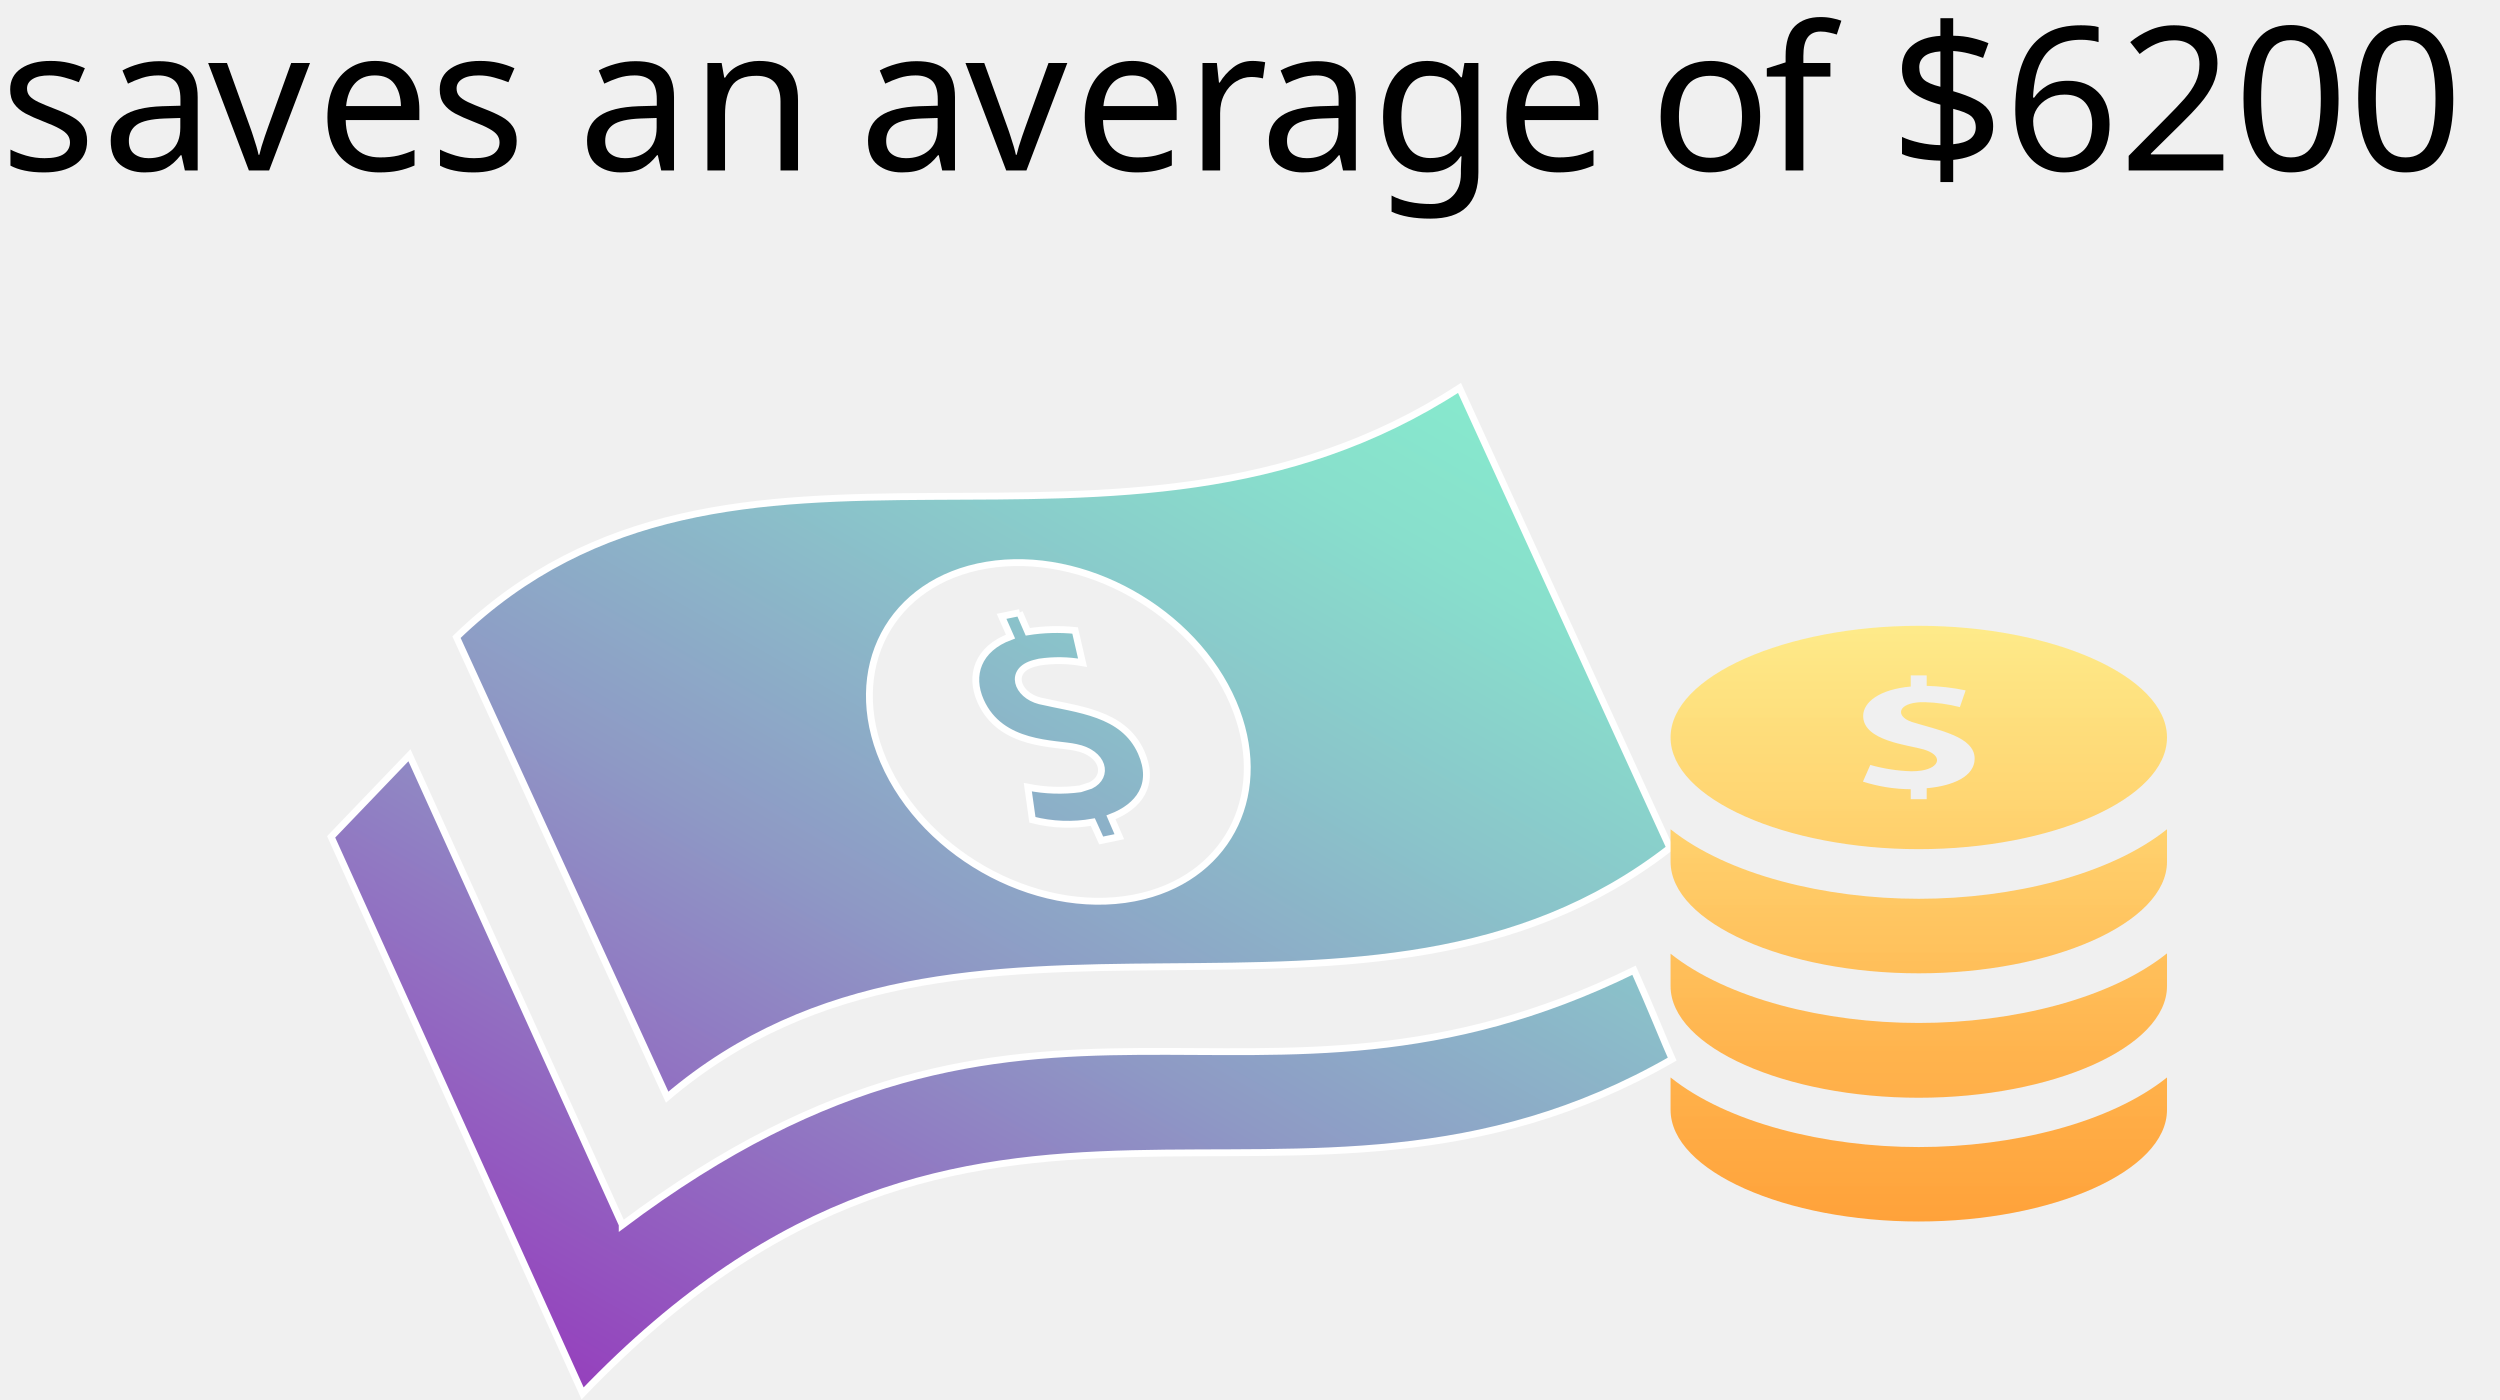
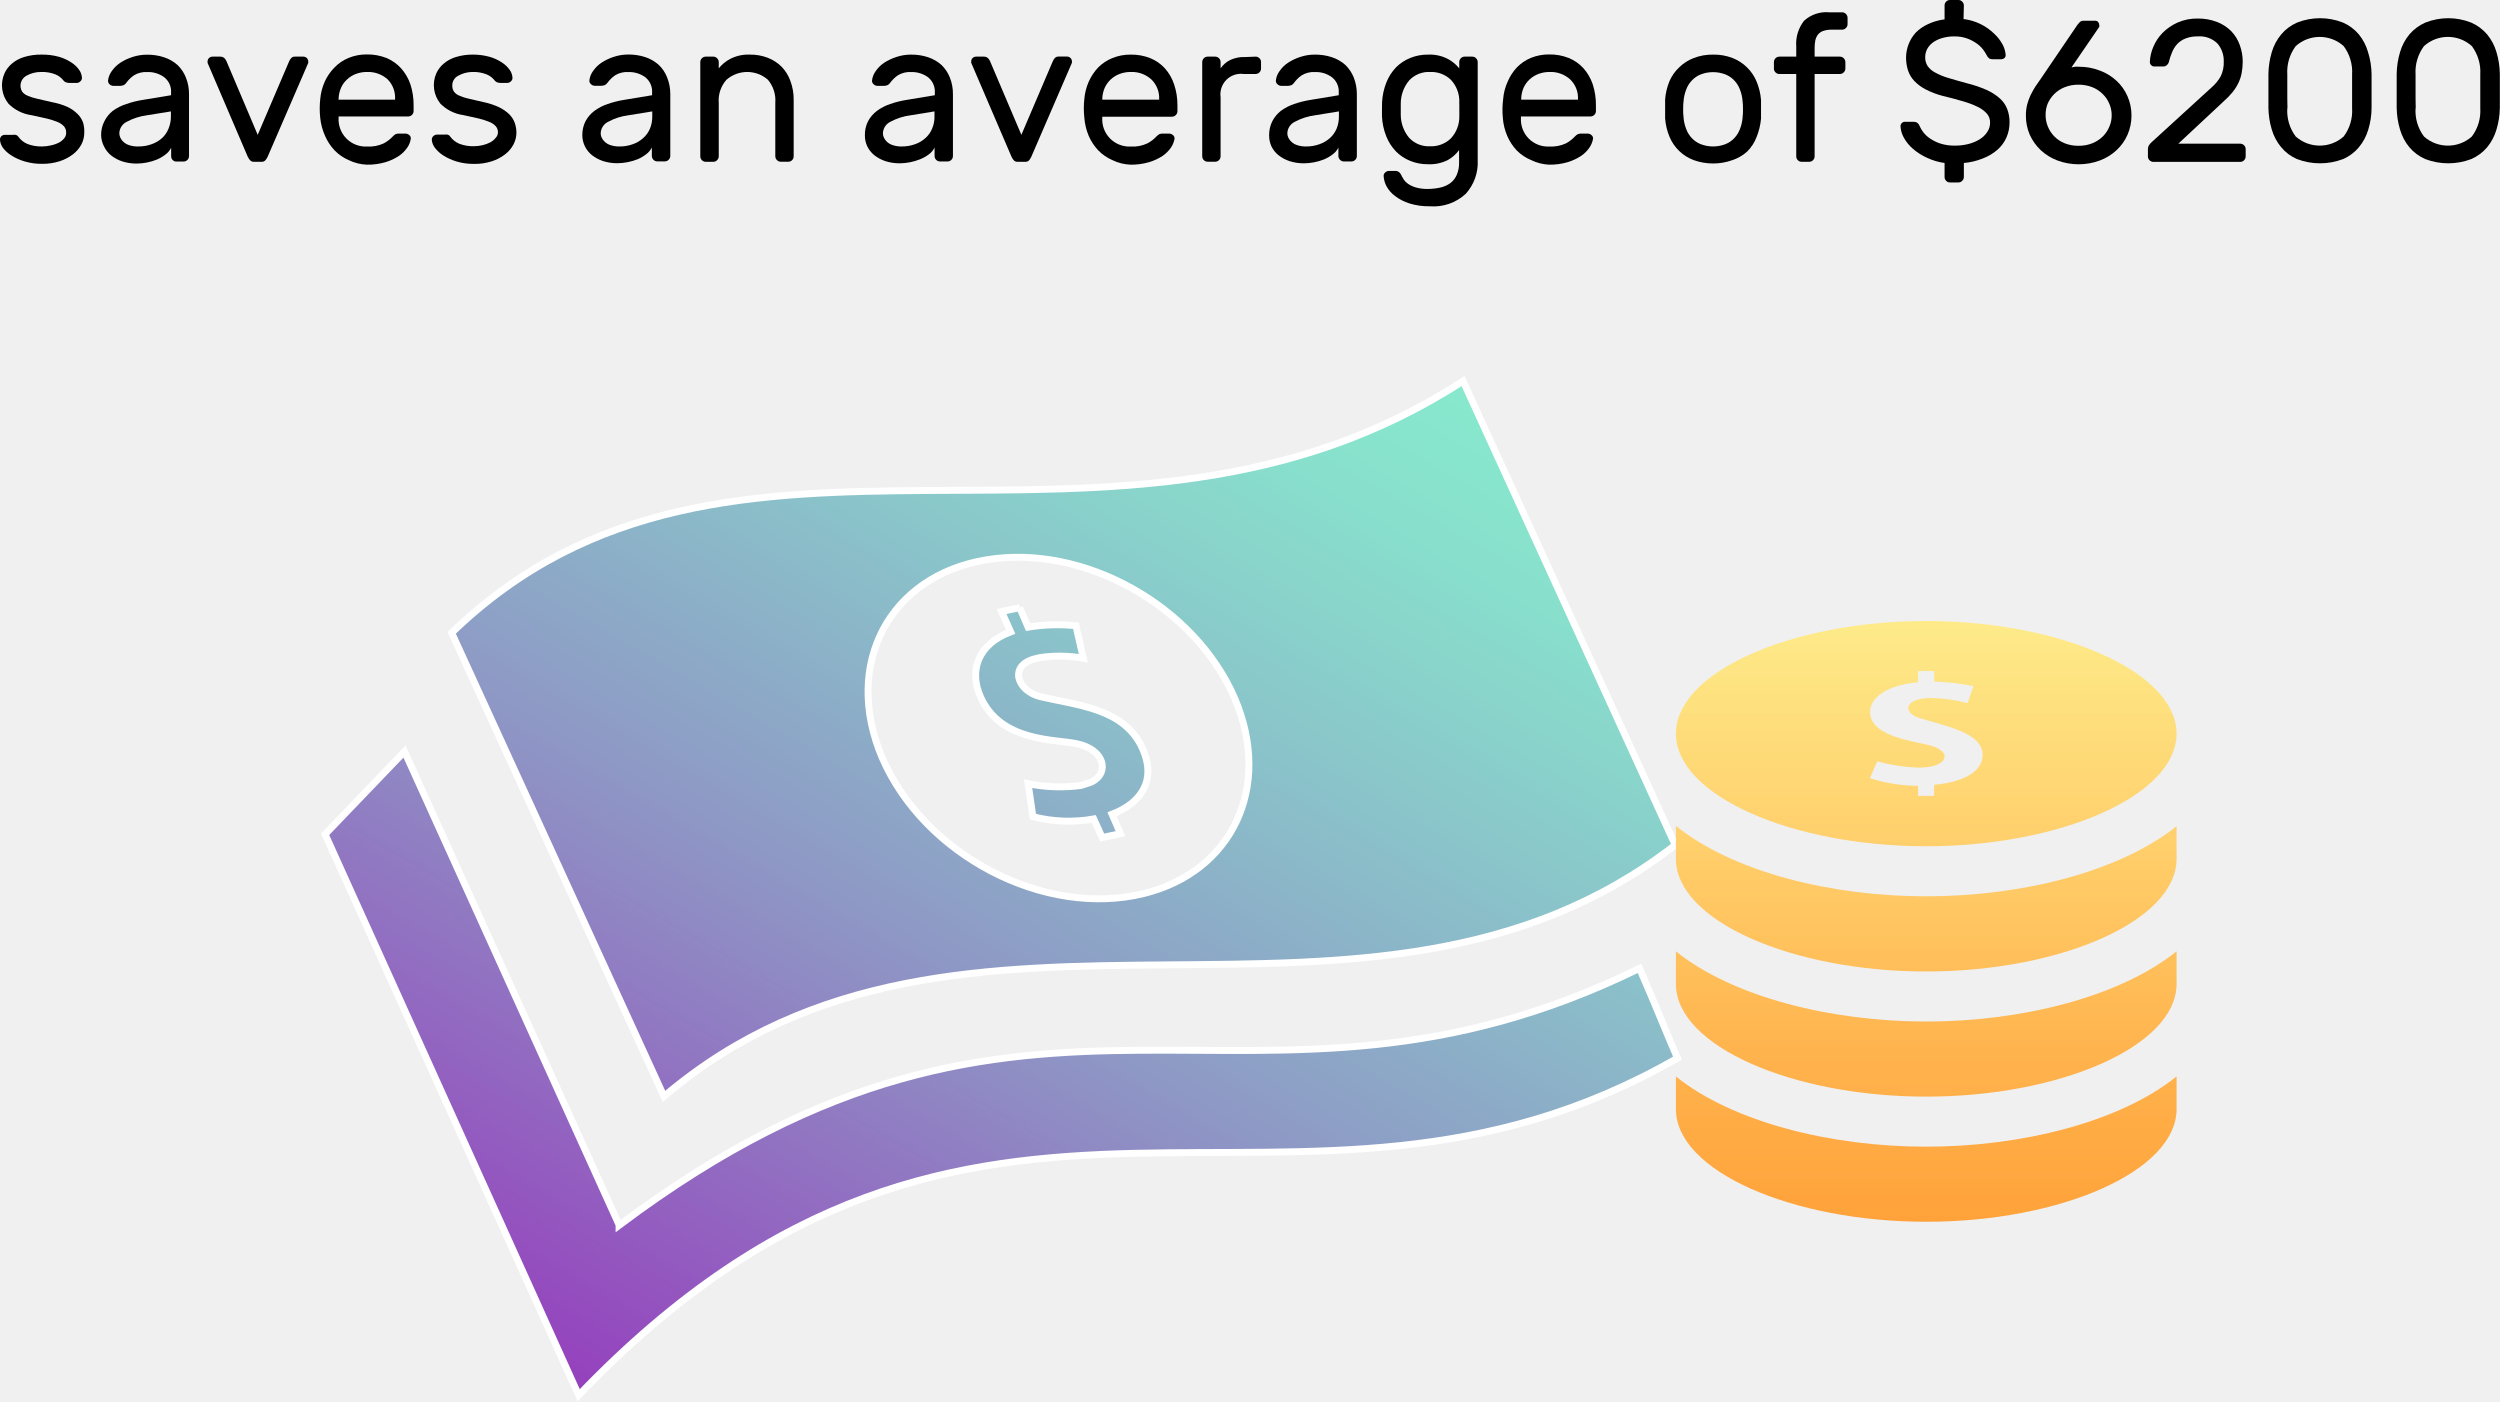
- <svg xmlns="http://www.w3.org/2000/svg" viewBox="0 0 299.18 167.5">
+ <svg xmlns="http://www.w3.org/2000/svg" viewBox="0 0 296.66 166.3">
  <defs>
-     <style>.cls-1{stroke:#fff;stroke-miterlimit:10;stroke-width:0.82px;fill:url(#linear-gradient);}.cls-2{fill:url(#linear-gradient-2);}.cls-3{font-size:24px;font-family:Rubik-Regular, Rubik;}.cls-4{letter-spacing:-0.01em;}.cls-5{letter-spacing:-0.02em;}.cls-6{letter-spacing:-0.02em;}.cls-7{letter-spacing:-0.01em;}.cls-8{letter-spacing:0em;}.cls-9{letter-spacing:-0.01em;}.cls-10{letter-spacing:-0.02em;}</style>
-     <linearGradient id="linear-gradient" x1="162.59" y1="39.45" x2="84.24" y2="175.16" gradientUnits="userSpaceOnUse">
+     <style>.cls-1{stroke:#fff;stroke-miterlimit:10;stroke-width:0.82px;fill:url(#linear-gradient);}.cls-2{fill:url(#linear-gradient-2);}</style>
+     <linearGradient id="linear-gradient" x1="161.54" y1="38.26" x2="83.19" y2="173.97" gradientUnits="userSpaceOnUse">
      <stop offset="0" stop-color="#87e9cd" />
      <stop offset="0.12" stop-color="#88dfcc" />
      <stop offset="0.31" stop-color="#8ac4ca" />
      <stop offset="0.57" stop-color="#8e99c5" />
      <stop offset="0.86" stop-color="#935dc0" />
      <stop offset="1" stop-color="#9540bd" />
    </linearGradient>
-     <linearGradient id="linear-gradient-2" x1="229.62" y1="74.89" x2="229.62" y2="146.18" gradientUnits="userSpaceOnUse">
+     <linearGradient id="linear-gradient-2" x1="228.57" y1="73.69" x2="228.57" y2="144.98" gradientUnits="userSpaceOnUse">
      <stop offset="0" stop-color="#ffeb86" stop-opacity="0.96" />
      <stop offset="0.1" stop-color="#ffe37d" stop-opacity="0.96" />
      <stop offset="0.7" stop-color="#ffb44d" stop-opacity="0.99" />
      <stop offset="1" stop-color="#ffa23a" />
    </linearGradient>
  </defs>
  <g id="Layer_2" data-name="Layer 2">
    <g id="Layer_2-2" data-name="Layer 2">
      <g id="money">
-         <path class="cls-1" d="M122,73.31l1,2.3a21.9,21.9,0,0,1,5.66-.16l.89,3.86a16,16,0,0,0-5.16-.08l-.61.15c-3.11.82-2.12,3.78.65,4.49,4.56,1.06,10,1.39,12.14,6.17,1.72,3.86-.28,6.5-3.62,7.77l1,2.32-2.17.45-1-2.2a17.05,17.05,0,0,1-7.23-.27L123,94.2a19,19,0,0,0,6.28.2l1.24-.4c2.23-1.1,1.55-3.89-1.76-4.55-2.46-.56-9-.14-11.41-5.56-1.37-3.06-.35-6.26,3.58-7.71l-1.07-2.42,2.18-.45M147.58,84.1c-4.72-11-17.93-18.39-29.48-16.47S101,80.05,105.73,91.07c5,11.63,19.31,19.08,31.1,16.15C147.27,104.62,152.07,94.6,147.58,84.1Zm27.08-37.68,25.18,55.05c-36.33,28.24-84.61-.25-120,29.83L54.63,76.25C87.69,44.29,133.35,73.24,174.66,46.42Zm25.45,80.33c-45.85,26.34-82.91-9.52-130.39,40L39.63,100.15,49,90.38l25.46,56.17v.06c49.78-37.39,74.85-7.86,121.09-30.5C197.5,120.44,199.31,125,200.11,126.75Z" />
-         <path class="cls-2" d="M229.62,101.62c15.88,0,29.71-6,29.71-13.37S245.5,74.89,229.62,74.89s-29.7,6-29.7,13.36S213.75,101.62,229.62,101.62Zm.56-11.94c-1.78-.53-7.21-1-7.21-4,0-1.68,2-3.19,5.69-3.52V80.83h1.91v1.25a26.17,26.17,0,0,1,4.66.54l-.69,2a19.26,19.26,0,0,0-4.21-.59h-.43c-2.86.11-3.09,1.7-1.11,2.37,3.24,1,7.52,1.74,7.52,4.39,0,2.12-2.57,3.26-5.74,3.54v1.31h-1.91V94.45a19.25,19.25,0,0,1-5.72-.91l.88-2a20.41,20.41,0,0,0,4.91.76,8.22,8.22,0,0,0,1.24-.09C232.16,91.86,232.6,90.38,230.18,89.68Zm-.56,47.59c11.24,0,22.9-2.88,29.71-8.33v3.87c0,7.39-13.83,13.37-29.71,13.37s-29.7-6-29.7-13.37v-3.87C206.73,134.39,218.39,137.27,229.62,137.27Zm0-29.71c11.24,0,22.9-2.88,29.71-8.32v3.87c0,7.38-13.83,13.37-29.71,13.37s-29.7-6-29.7-13.37V99.24C206.73,104.68,218.39,107.56,229.62,107.56Zm0,14.86c11.24,0,22.9-2.88,29.71-8.33V118c0,7.38-13.83,13.37-29.71,13.37s-29.7-6-29.7-13.37v-3.87C206.73,119.54,218.39,122.42,229.62,122.42Z" />
+         <path class="cls-1" d="M121,72.11l1,2.31a21.51,21.51,0,0,1,5.67-.17l.88,3.86a15.94,15.94,0,0,0-5.15-.08l-.62.15c-3.1.82-2.11,3.78.66,4.49,4.56,1.06,10,1.39,12.14,6.17,1.72,3.86-.28,6.5-3.62,7.78l1,2.31-2.17.45-1-2.2a17,17,0,0,1-7.22-.27L122,93a19.24,19.24,0,0,0,6.27.21l1.25-.41c2.22-1.1,1.54-3.89-1.77-4.55-2.45-.55-9-.14-11.4-5.56-1.37-3.06-.35-6.25,3.58-7.71l-1.08-2.42,2.18-.45M146.53,82.9c-4.73-11-17.93-18.39-29.49-16.47S100,78.85,104.67,89.88c5,11.62,19.31,19.07,31.1,16.14C146.22,103.42,151,93.4,146.53,82.9Zm27.08-37.68,25.18,55.05c-36.33,28.24-84.61-.25-120,29.83l-25.19-55C86.63,43.1,132.3,72,173.61,45.22Zm25.45,80.34c-45.85,26.33-82.91-9.53-130.39,40L38.58,99,48,89.18l25.46,56.17,0,.06c49.79-37.39,74.86-7.86,121.09-30.5C196.45,119.24,198.26,123.8,199.06,125.56Z" />
+         <path class="cls-2" d="M228.57,100.42c15.88,0,29.71-6,29.71-13.36s-13.83-13.37-29.71-13.37-29.7,6-29.7,13.37S212.7,100.42,228.57,100.42Zm.56-11.94c-1.78-.53-7.22-1-7.22-4,0-1.68,2-3.19,5.7-3.52V79.63h1.91v1.25a27.24,27.24,0,0,1,4.66.54l-.7,2a19.16,19.16,0,0,0-4.2-.59h-.44c-2.85.12-3.09,1.7-1.1,2.37,3.24,1,7.52,1.74,7.52,4.39,0,2.12-2.58,3.26-5.75,3.54v1.31h-1.9V93.25a19.25,19.25,0,0,1-5.72-.91l.87-2a21,21,0,0,0,4.92.75,8.32,8.32,0,0,0,1.24-.09C231.11,90.66,231.55,89.19,229.13,88.48Zm-.56,47.59c11.24,0,22.9-2.88,29.71-8.33v3.87c0,7.39-13.83,13.37-29.71,13.37s-29.7-6-29.7-13.37v-3.87C205.67,133.19,217.33,136.07,228.57,136.07Zm0-29.71c11.24,0,22.9-2.87,29.71-8.32v3.87c0,7.38-13.83,13.37-29.71,13.37s-29.7-6-29.7-13.37V98C205.67,103.49,217.33,106.36,228.57,106.36Zm0,14.86c11.24,0,22.9-2.88,29.71-8.33v3.87c0,7.38-13.83,13.37-29.71,13.37s-29.7-6-29.7-13.37v-3.87C205.67,118.34,217.33,121.22,228.57,121.22Z" />
      </g>
-       <text class="cls-3" transform="translate(0 20.4)">s<tspan class="cls-4" x="12.14" y="0">a</tspan>
-         <tspan class="cls-5" x="24.91" y="0">v</tspan>
-         <tspan x="37.87" y="0">es an </tspan>
-         <tspan class="cls-4" x="102.77" y="0">a</tspan>
-         <tspan class="cls-6" x="115.54" y="0">v</tspan>
-         <tspan x="128.5" y="0">e</tspan>
-         <tspan class="cls-7" x="141.86" y="0">r</tspan>
-         <tspan class="cls-8" x="150.74" y="0">age </tspan>
-         <tspan class="cls-9" x="197.42" y="0">o</tspan>
-         <tspan class="cls-10" x="211.08" y="0">f</tspan>
-         <tspan x="219.89" y="0" xml:space="preserve"> $6200</tspan>
-       </text>
+       <path d="M7.85,15.74A1.11,1.11,0,0,0,7.6,15a2.07,2.07,0,0,0-.76-.52,8.85,8.85,0,0,0-1.28-.41c-.52-.12-1.13-.26-1.81-.4A4.74,4.74,0,0,1,1,12.3,3.49,3.49,0,0,1,.53,8.71,3.28,3.28,0,0,1,1.4,7.56a4,4,0,0,1,1.45-.79A6.58,6.58,0,0,1,4.9,6.48,7.35,7.35,0,0,1,7,6.74a5.34,5.34,0,0,1,1.48.68,3.31,3.31,0,0,1,.91.87,1.72,1.72,0,0,1,.33.9.52.52,0,0,1-.18.46A.63.63,0,0,1,9,9.84h-.8a1.22,1.22,0,0,1-.34-.06.7.7,0,0,1-.37-.28,2.34,2.34,0,0,0-.93-.68A4.27,4.27,0,0,0,4.9,8.54,3.49,3.49,0,0,0,3.11,9a1.35,1.35,0,0,0-.49,1.86,1.43,1.43,0,0,0,.62.48,5.65,5.65,0,0,0,1.14.37l1.77.41A8.25,8.25,0,0,1,8,12.68a4.38,4.38,0,0,1,1.2.84,2.75,2.75,0,0,1,.65,1A3.56,3.56,0,0,1,10,15.74a3,3,0,0,1-.34,1.4,3.7,3.7,0,0,1-1,1.17,5.29,5.29,0,0,1-1.57.82,6.53,6.53,0,0,1-2.1.31,7,7,0,0,1-2.09-.29,6.27,6.27,0,0,1-1.56-.71,3.71,3.71,0,0,1-1-.91A1.84,1.84,0,0,1,0,16.61a.57.57,0,0,1,.17-.46A.65.65,0,0,1,.65,16h.87a1.47,1.47,0,0,1,.33,0,.56.56,0,0,1,.36.27,2.51,2.51,0,0,0,1.06.82A4.49,4.49,0,0,0,5,17.38a4.55,4.55,0,0,0,1-.12A3.83,3.83,0,0,0,7,16.92a2,2,0,0,0,.63-.52A1,1,0,0,0,7.85,15.74Z" />
+       <path d="M12,16.06a3.47,3.47,0,0,1,.39-1.68,3.63,3.63,0,0,1,1-1.23A5.67,5.67,0,0,1,15,12.34a11.35,11.35,0,0,1,1.91-.48l3.39-.56V11a2.14,2.14,0,0,0-.81-1.83,3.18,3.18,0,0,0-2-.62,2.72,2.72,0,0,0-1.6.39,3.79,3.79,0,0,0-.92.91.73.73,0,0,1-.31.26,1.19,1.19,0,0,1-.46.08h-.72A.67.67,0,0,1,13,10a.55.55,0,0,1-.18-.45,2.29,2.29,0,0,1,.42-1.08,3.81,3.81,0,0,1,1-1,6,6,0,0,1,1.46-.7,5.43,5.43,0,0,1,1.77-.28,6.12,6.12,0,0,1,2,.31,4.44,4.44,0,0,1,1.59.91,4.19,4.19,0,0,1,1,1.49,5.19,5.19,0,0,1,.37,2v7.32a.65.65,0,0,1-.65.65H21A.61.61,0,0,1,20.5,19a.62.62,0,0,1-.19-.46v-1a2.23,2.23,0,0,1-.68.8,4.54,4.54,0,0,1-1,.59,6.34,6.34,0,0,1-1.22.36,6.48,6.48,0,0,1-1.19.12,5.49,5.49,0,0,1-1.72-.26,4.36,4.36,0,0,1-1.32-.71,3.12,3.12,0,0,1-.84-1.07A3.06,3.06,0,0,1,12,16.06Zm4.42,1.32A4.48,4.48,0,0,0,18,17.11a3.73,3.73,0,0,0,1.24-.73A3.08,3.08,0,0,0,20,15.26a3.7,3.7,0,0,0,.28-1.44v-.6l-2.84.46a7,7,0,0,0-2.4.77,1.56,1.56,0,0,0-.88,1.37,1.23,1.23,0,0,0,.12.52,1.48,1.48,0,0,0,.38.51,1.86,1.86,0,0,0,.68.38A3.15,3.15,0,0,0,16.42,17.38Z" />
+       <path d="M30.15,19.2a.59.59,0,0,1-.48-.19,2.07,2.07,0,0,1-.27-.41L24.63,7.46a.38.38,0,0,1,0-.16.58.58,0,0,1,.58-.58h.89a.7.7,0,0,1,.54.19,1.22,1.22,0,0,1,.25.39L30.58,16,34.3,7.3a1.37,1.37,0,0,1,.24-.39A.55.55,0,0,1,35,6.72h1a.58.58,0,0,1,.58.58.38.38,0,0,1,0,.16L31.76,18.6a2,2,0,0,1-.26.41.56.56,0,0,1-.47.19Z" />
+       <path d="M38,11.76a6.38,6.38,0,0,1,.53-2.06A5.77,5.77,0,0,1,39.7,8a4.88,4.88,0,0,1,1.67-1.13,5.59,5.59,0,0,1,2.17-.41,6.11,6.11,0,0,1,2.32.42A4.92,4.92,0,0,1,47.6,8.11,5.65,5.65,0,0,1,48.7,10a7.94,7.94,0,0,1,.38,2.52v.65a.62.62,0,0,1-.19.46.65.65,0,0,1-.45.19H40.18V14a3.22,3.22,0,0,0,3.36,3.39,4.1,4.1,0,0,0,2-.38,4,4,0,0,0,1.07-.82,1.4,1.4,0,0,1,.33-.27,1,1,0,0,1,.44-.07h.71a.72.72,0,0,1,.49.19.48.48,0,0,1,.16.46,2.49,2.49,0,0,1-.4,1,3.74,3.74,0,0,1-1,1,6,6,0,0,1-1.58.74,7.36,7.36,0,0,1-2.22.3A5.34,5.34,0,0,1,41.38,19a5.14,5.14,0,0,1-1.67-1.15,5.91,5.91,0,0,1-1.14-1.73A6.91,6.91,0,0,1,38,14,10.21,10.21,0,0,1,38,11.76Zm2.14.07h6.74v-.07A3.08,3.08,0,0,0,46,9.42a3.46,3.46,0,0,0-2.46-.88,3.66,3.66,0,0,0-1.3.23,3.15,3.15,0,0,0-1.05.65,2.86,2.86,0,0,0-.72,1,3.36,3.36,0,0,0-.29,1.32Z" />
+       <path d="M59.09,15.74a1.11,1.11,0,0,0-.25-.75,2.07,2.07,0,0,0-.76-.52,8.85,8.85,0,0,0-1.28-.41c-.52-.12-1.13-.26-1.81-.4a4.74,4.74,0,0,1-2.73-1.36,3.49,3.49,0,0,1-.49-3.59,3.28,3.28,0,0,1,.87-1.15,4,4,0,0,1,1.45-.79,6.63,6.63,0,0,1,2-.29,7.35,7.35,0,0,1,2,.26,5.21,5.21,0,0,1,1.48.68,3.31,3.31,0,0,1,.91.87,1.72,1.72,0,0,1,.33.9.52.52,0,0,1-.18.46.63.63,0,0,1-.46.19h-.79a1.22,1.22,0,0,1-.35-.06.7.7,0,0,1-.37-.28,2.34,2.34,0,0,0-.93-.68,4.27,4.27,0,0,0-1.69-.28A3.49,3.49,0,0,0,54.35,9a1.27,1.27,0,0,0-.68,1.13,1.24,1.24,0,0,0,.19.73,1.43,1.43,0,0,0,.62.48,5.65,5.65,0,0,0,1.14.37l1.77.41a8.25,8.25,0,0,1,1.84.61,4.6,4.6,0,0,1,1.21.84,2.85,2.85,0,0,1,.64,1,3.57,3.57,0,0,1,.2,1.18,3.06,3.06,0,0,1-.35,1.4,3.7,3.7,0,0,1-1,1.17,5.17,5.17,0,0,1-1.57.82,6.53,6.53,0,0,1-2.1.31,7,7,0,0,1-2.09-.29,6.27,6.27,0,0,1-1.56-.71,3.71,3.71,0,0,1-1-.91,1.84,1.84,0,0,1-.37-.92.57.57,0,0,1,.17-.46.65.65,0,0,1,.48-.19h.87a1.47,1.47,0,0,1,.33,0,.56.56,0,0,1,.36.27,2.51,2.51,0,0,0,1.06.82,4.49,4.49,0,0,0,1.75.29,4.55,4.55,0,0,0,1-.12,3.83,3.83,0,0,0,.92-.34,2,2,0,0,0,.63-.52A1,1,0,0,0,59.09,15.74Z" />
+       <path d="M69.1,16.06a3.59,3.59,0,0,1,.38-1.68,3.78,3.78,0,0,1,1.06-1.23,5.67,5.67,0,0,1,1.57-.81A11.35,11.35,0,0,1,74,11.86l3.38-.56V11a2.16,2.16,0,0,0-.8-1.83,3.23,3.23,0,0,0-2-.62A2.7,2.7,0,0,0,73,8.93a4,4,0,0,0-.93.91.68.68,0,0,1-.31.26,1.1,1.1,0,0,1-.45.08h-.72a.65.65,0,0,1-.47-.2.5.5,0,0,1-.18-.45,2.29,2.29,0,0,1,.42-1.08,3.67,3.67,0,0,1,1-1,6,6,0,0,1,1.46-.7,5.37,5.37,0,0,1,1.76-.28,6.23,6.23,0,0,1,2,.31,4.49,4.49,0,0,1,1.58.91,4.06,4.06,0,0,1,1,1.49,5.19,5.19,0,0,1,.38,2v7.32a.63.63,0,0,1-.2.46.6.6,0,0,1-.45.19h-.89a.62.62,0,0,1-.46-.19.66.66,0,0,1-.19-.46v-1a2.19,2.19,0,0,1-.67.8,4.54,4.54,0,0,1-1,.59,6.73,6.73,0,0,1-2.42.48,5.48,5.48,0,0,1-1.71-.26,4.36,4.36,0,0,1-1.32-.71,3.12,3.12,0,0,1-.84-1.07A3.06,3.06,0,0,1,69.1,16.06Zm4.41,1.32a4.5,4.5,0,0,0,1.59-.27,3.59,3.59,0,0,0,1.23-.73,3.11,3.11,0,0,0,.8-1.12,3.7,3.7,0,0,0,.27-1.44v-.6l-2.83.46a6.84,6.84,0,0,0-2.4.77,1.57,1.57,0,0,0-.89,1.37,1.23,1.23,0,0,0,.12.52,1.51,1.51,0,0,0,.39.51,1.78,1.78,0,0,0,.68.38A3.13,3.13,0,0,0,73.51,17.38Z" />
+       <path d="M94.18,18.55A.66.66,0,0,1,94,19a.62.62,0,0,1-.46.19h-.89a.6.6,0,0,1-.45-.19.63.63,0,0,1-.2-.46V12.22a3.8,3.8,0,0,0-.88-2.76,3.74,3.74,0,0,0-4.91,0,3.68,3.68,0,0,0-.92,2.76v6.33a.63.63,0,0,1-.2.46.61.61,0,0,1-.45.19h-.89a.65.65,0,0,1-.65-.65V7.37a.65.65,0,0,1,.65-.65h.89a.61.61,0,0,1,.45.19.63.63,0,0,1,.2.46v.74A4.31,4.31,0,0,1,86.63,7,4.66,4.66,0,0,1,89,6.48a5.67,5.67,0,0,1,2.09.37,4.73,4.73,0,0,1,1.65,1.06A4.68,4.68,0,0,1,93.79,9.6a6.19,6.19,0,0,1,.39,2.26Z" />
+       <path d="M102.63,16.06a3.47,3.47,0,0,1,.38-1.68,3.78,3.78,0,0,1,1.06-1.23,5.54,5.54,0,0,1,1.57-.81,11.12,11.12,0,0,1,1.91-.48l3.38-.56V11a2.16,2.16,0,0,0-.8-1.83,3.23,3.23,0,0,0-2-.62,2.7,2.7,0,0,0-1.59.39,4,4,0,0,0-.93.91.68.68,0,0,1-.31.26,1.12,1.12,0,0,1-.46.08h-.72a.65.65,0,0,1-.46-.2.5.5,0,0,1-.18-.45,2.29,2.29,0,0,1,.42-1.08,3.63,3.63,0,0,1,1-1,6.25,6.25,0,0,1,1.47-.7,5.37,5.37,0,0,1,1.76-.28,6.23,6.23,0,0,1,2,.31,4.49,4.49,0,0,1,1.58.91,4.19,4.19,0,0,1,1,1.49,5.19,5.19,0,0,1,.37,2v7.32a.62.62,0,0,1-.19.46.61.61,0,0,1-.45.19h-.89a.65.65,0,0,1-.65-.65v-1a2.19,2.19,0,0,1-.67.8,4.62,4.62,0,0,1-1.05.59,6.63,6.63,0,0,1-2.41.48,5.48,5.48,0,0,1-1.71-.26,4.36,4.36,0,0,1-1.32-.71,3.12,3.12,0,0,1-.84-1.07A3.06,3.06,0,0,1,102.63,16.06ZM107,17.38a4.5,4.5,0,0,0,1.59-.27,3.59,3.59,0,0,0,1.23-.73,3,3,0,0,0,.79-1.12,3.52,3.52,0,0,0,.28-1.44v-.6l-2.83.46a6.84,6.84,0,0,0-2.4.77,1.57,1.57,0,0,0-.89,1.37,1.23,1.23,0,0,0,.12.52,1.62,1.62,0,0,0,.38.51,1.9,1.9,0,0,0,.69.38A3.13,3.13,0,0,0,107,17.38Z" />
+       <path d="M120.77,19.2a.59.59,0,0,1-.48-.19,1.66,1.66,0,0,1-.26-.41L115.25,7.46a.39.39,0,0,1,0-.16.56.56,0,0,1,.16-.41.58.58,0,0,1,.41-.17h.89a.7.7,0,0,1,.54.19,1.22,1.22,0,0,1,.25.39L121.2,16l3.72-8.71a1.37,1.37,0,0,1,.24-.39.58.58,0,0,1,.46-.19h1a.58.58,0,0,1,.58.58.38.38,0,0,1,0,.16L122.38,18.6a2.5,2.5,0,0,1-.25.41.57.57,0,0,1-.47.19Z" />
+       <path d="M128.67,11.76a6.37,6.37,0,0,1,.52-2.06A6,6,0,0,1,130.32,8,5,5,0,0,1,132,6.89a5.59,5.59,0,0,1,2.17-.41,6,6,0,0,1,2.32.42,4.75,4.75,0,0,1,1.74,1.21,5.34,5.34,0,0,1,1.1,1.92,7.66,7.66,0,0,1,.39,2.52v.65a.63.63,0,0,1-.2.46.64.64,0,0,1-.45.19H130.8V14a3.22,3.22,0,0,0,3.36,3.39,4.1,4.1,0,0,0,2-.38,4,4,0,0,0,1.07-.82,1.41,1.41,0,0,1,.34-.27,1,1,0,0,1,.43-.07h.72a.72.72,0,0,1,.48.19.49.49,0,0,1,.17.46,2.7,2.7,0,0,1-.41,1,3.85,3.85,0,0,1-1,1,6.18,6.18,0,0,1-1.59.74,7.36,7.36,0,0,1-2.22.3A5.34,5.34,0,0,1,132,19a5.25,5.25,0,0,1-1.67-1.15,5.91,5.91,0,0,1-1.14-1.73,6.9,6.9,0,0,1-.52-2.17A10.21,10.21,0,0,1,128.67,11.76Zm2.13.07h6.75v-.07a3.05,3.05,0,0,0-.93-2.34,3.43,3.43,0,0,0-2.46-.88,3.65,3.65,0,0,0-1.29.23,3.19,3.19,0,0,0-1.06.65,3.14,3.14,0,0,0-.72,1,3.54,3.54,0,0,0-.29,1.32Z" />
+       <path d="M149,6.72a.61.61,0,0,1,.45.19.62.62,0,0,1,.19.46v.77a.65.65,0,0,1-.64.64h-1.4a2.44,2.44,0,0,0-2.76,2.76v7a.62.62,0,0,1-.19.46.61.61,0,0,1-.45.19h-.89a.65.65,0,0,1-.65-.65V7.37a.65.65,0,0,1,.65-.65h.89a.61.61,0,0,1,.45.19.62.62,0,0,1,.19.46v.74a3,3,0,0,1,1.16-1,3.81,3.81,0,0,1,1.75-.34Z" />
+       <path d="M150.6,16.06a3.59,3.59,0,0,1,.38-1.68A3.78,3.78,0,0,1,152,13.15a5.67,5.67,0,0,1,1.57-.81,11.35,11.35,0,0,1,1.91-.48l3.38-.56V11a2.13,2.13,0,0,0-.8-1.83,3.18,3.18,0,0,0-2-.62,2.72,2.72,0,0,0-1.6.39,3.79,3.79,0,0,0-.92.91.73.73,0,0,1-.31.26,1.19,1.19,0,0,1-.46.08h-.72a.67.67,0,0,1-.47-.2.53.53,0,0,1-.18-.45,2.29,2.29,0,0,1,.42-1.08,3.67,3.67,0,0,1,1-1,6,6,0,0,1,1.46-.7,5.43,5.43,0,0,1,1.77-.28,6.17,6.17,0,0,1,2,.31,4.53,4.53,0,0,1,1.59.91,4.32,4.32,0,0,1,1,1.49,5.38,5.38,0,0,1,.37,2v7.32a.65.65,0,0,1-.65.65h-.89a.61.61,0,0,1-.45-.19.63.63,0,0,1-.2-.46v-1a2.1,2.1,0,0,1-.67.8,4.54,4.54,0,0,1-1,.59,6.34,6.34,0,0,1-1.22.36,6.48,6.48,0,0,1-1.19.12,5.49,5.49,0,0,1-1.72-.26,4.36,4.36,0,0,1-1.32-.71,3.12,3.12,0,0,1-.84-1.07A3.06,3.06,0,0,1,150.6,16.06ZM155,17.38a4.48,4.48,0,0,0,1.58-.27,3.73,3.73,0,0,0,1.24-.73,3.21,3.21,0,0,0,.79-1.12,3.7,3.7,0,0,0,.27-1.44v-.6l-2.83.46a7,7,0,0,0-2.4.77,1.57,1.57,0,0,0-.89,1.37,1.23,1.23,0,0,0,.12.52,1.51,1.51,0,0,0,.39.51,1.78,1.78,0,0,0,.68.38A3.15,3.15,0,0,0,155,17.38Z" />
+       <path d="M164,12.17a7.35,7.35,0,0,1,.51-2.38A5.57,5.57,0,0,1,165.65,8a5,5,0,0,1,1.69-1.12,5.42,5.42,0,0,1,2.1-.4,4.67,4.67,0,0,1,2.38.52,4.38,4.38,0,0,1,1.34,1.11V7.37a.66.66,0,0,1,.19-.46.62.62,0,0,1,.46-.19h.89a.6.6,0,0,1,.45.19.63.63,0,0,1,.2.46V19a5.5,5.5,0,0,1-1.42,4,5.62,5.62,0,0,1-4.25,1.48,7.71,7.71,0,0,1-2.46-.35,5.52,5.52,0,0,1-1.68-.87,3.56,3.56,0,0,1-1-1.14,2.86,2.86,0,0,1-.35-1.2.51.51,0,0,1,.18-.45.66.66,0,0,1,.47-.19h.72a.72.72,0,0,1,.44.13,1.28,1.28,0,0,1,.35.51,3.17,3.17,0,0,0,.23.39,1.81,1.81,0,0,0,.5.5,3.22,3.22,0,0,0,.91.43,4.84,4.84,0,0,0,1.43.18,6.92,6.92,0,0,0,1.48-.16,3.29,3.29,0,0,0,1.19-.52,2.47,2.47,0,0,0,.78-1,3.52,3.52,0,0,0,.27-1.46V17.81A4.17,4.17,0,0,1,171.79,19a4.8,4.8,0,0,1-2.35.49,5.42,5.42,0,0,1-2.1-.4,5,5,0,0,1-1.69-1.12,5.57,5.57,0,0,1-1.15-1.79,7.35,7.35,0,0,1-.51-2.38c0-.24,0-.5,0-.79S164,12.41,164,12.17Zm9.17-.07a3.74,3.74,0,0,0-1-2.63,3.36,3.36,0,0,0-2.46-.93,3.19,3.19,0,0,0-2.49,1,4.28,4.28,0,0,0-1,2.74c0,.45,0,.89,0,1.34a4.28,4.28,0,0,0,1,2.74,3.19,3.19,0,0,0,2.49,1,3.36,3.36,0,0,0,2.46-.94,3.77,3.77,0,0,0,1-2.62c0-.24,0-.52,0-.86S173.18,12.34,173.16,12.1Z" />
+       <path d="M178.37,11.76a6.13,6.13,0,0,1,.53-2.06A5.77,5.77,0,0,1,180,8a4.94,4.94,0,0,1,1.66-1.13,5.63,5.63,0,0,1,2.17-.41,6,6,0,0,1,2.32.42,4.75,4.75,0,0,1,1.74,1.21A5.51,5.51,0,0,1,189,10a7.94,7.94,0,0,1,.38,2.52v.65a.62.62,0,0,1-.19.46.66.66,0,0,1-.46.19h-8.25V14a3.21,3.21,0,0,0,3.35,3.39,4.18,4.18,0,0,0,2-.38,4.14,4.14,0,0,0,1.06-.82,1.41,1.41,0,0,1,.34-.27,1,1,0,0,1,.43-.07h.72a.68.68,0,0,1,.48.19.47.47,0,0,1,.17.46,2.7,2.7,0,0,1-.41,1,3.69,3.69,0,0,1-1,1,6.11,6.11,0,0,1-1.58.74,7.48,7.48,0,0,1-2.23.3A5.4,5.4,0,0,1,181.7,19,5.2,5.2,0,0,1,180,17.87a5.91,5.91,0,0,1-1.14-1.73,6.65,6.65,0,0,1-.53-2.17A10.21,10.21,0,0,1,178.37,11.76Zm2.14.07h6.74v-.07a3.05,3.05,0,0,0-.93-2.34,3.43,3.43,0,0,0-2.46-.88,3.65,3.65,0,0,0-1.29.23,3.29,3.29,0,0,0-1.06.65,3.14,3.14,0,0,0-.72,1,3.54,3.54,0,0,0-.28,1.32Z" />
+       <path d="M203.28,6.48a6.09,6.09,0,0,1,2.3.4A5,5,0,0,1,207.31,8a5,5,0,0,1,1.14,1.69,7.19,7.19,0,0,1,.52,2.17c0,.15,0,.32,0,.52V13.6c0,.2,0,.36,0,.49a7.66,7.66,0,0,1-.53,2.18A4.83,4.83,0,0,1,207.31,18,5,5,0,0,1,205.58,19a6.81,6.81,0,0,1-4.6,0,5,5,0,0,1-2.87-2.77,7,7,0,0,1-.52-2.18c0-.13,0-.29,0-.49s0-.41,0-.63,0-.42,0-.62,0-.37,0-.52a7.19,7.19,0,0,1,.52-2.17A5,5,0,0,1,199.25,8,5,5,0,0,1,201,6.88,6.13,6.13,0,0,1,203.28,6.48Zm3.5,7.49a7.23,7.23,0,0,0,.05-1,7.72,7.72,0,0,0-.05-1,4.77,4.77,0,0,0-.31-1.34,3.13,3.13,0,0,0-.67-1.08,2.93,2.93,0,0,0-1.06-.72,4.08,4.08,0,0,0-2.92,0,2.93,2.93,0,0,0-1.06.72,3.13,3.13,0,0,0-.67,1.08,4.77,4.77,0,0,0-.31,1.34,7.72,7.72,0,0,0-.05,1,7.23,7.23,0,0,0,.05,1,4.77,4.77,0,0,0,.31,1.34,3.13,3.13,0,0,0,.67,1.08,2.93,2.93,0,0,0,1.06.72,4.08,4.08,0,0,0,2.92,0,2.93,2.93,0,0,0,1.06-.72,3.13,3.13,0,0,0,.67-1.08A4.77,4.77,0,0,0,206.78,14Z" />
+       <path d="M215.33,6.72h3a.61.61,0,0,1,.45.19.63.63,0,0,1,.2.46v.77a.62.62,0,0,1-.2.45.61.61,0,0,1-.45.19h-3v9.77a.65.65,0,0,1-.65.65h-.89a.6.6,0,0,1-.45-.19.62.62,0,0,1-.19-.46V8.78h-2a.62.62,0,0,1-.46-.19.61.61,0,0,1-.19-.45V7.37a.65.65,0,0,1,.65-.65h2V5.52a4.41,4.41,0,0,1,.93-3.06,3.93,3.93,0,0,1,3-1h1.51a.61.61,0,0,1,.45.19.63.63,0,0,1,.2.46v.77a.62.62,0,0,1-.2.45.61.61,0,0,1-.45.19h-1.27a3,3,0,0,0-1,.16,1.4,1.4,0,0,0-.61.44,1.88,1.88,0,0,0-.3.69,4.54,4.54,0,0,0-.08.85Z" />
+       <path d="M233,2.26A6.28,6.28,0,0,1,236.64,4a4.86,4.86,0,0,1,1,1.29A3.22,3.22,0,0,1,238,6.5a.43.43,0,0,1-.14.38.58.58,0,0,1-.39.15h-1a.82.82,0,0,1-.42-.09,1.13,1.13,0,0,1-.33-.44,4.8,4.8,0,0,0-.39-.61,3.46,3.46,0,0,0-.75-.72,4.68,4.68,0,0,0-1.14-.6,4.33,4.33,0,0,0-1.56-.25,4.93,4.93,0,0,0-1.28.16,3.69,3.69,0,0,0-1.09.46,2.49,2.49,0,0,0-.77.78,2.1,2.1,0,0,0-.29,1.1,1.87,1.87,0,0,0,.28,1,2.39,2.39,0,0,0,.89.78,7.61,7.61,0,0,0,1.54.64c.63.19,1.39.41,2.28.65a14.16,14.16,0,0,1,2.32.79,6.15,6.15,0,0,1,1.55,1,3.22,3.22,0,0,1,.87,1.25,4.21,4.21,0,0,1,.28,1.59,4.44,4.44,0,0,1-.38,1.83,4.24,4.24,0,0,1-1.1,1.46,5.77,5.77,0,0,1-1.71,1,7.75,7.75,0,0,1-2.23.53V21a.63.63,0,0,1-.2.46.6.6,0,0,1-.45.19h-1a.61.61,0,0,1-.45-.19.62.62,0,0,1-.19-.46V19.34a7.08,7.08,0,0,1-2.09-.62A6.88,6.88,0,0,1,227,17.66a4.78,4.78,0,0,1-1.07-1.3,3.19,3.19,0,0,1-.41-1.38.51.51,0,0,1,.16-.38.51.51,0,0,1,.37-.15h1a.93.93,0,0,1,.42.09.9.9,0,0,1,.33.44,3.53,3.53,0,0,0,.44.73,3.45,3.45,0,0,0,.81.74,4.78,4.78,0,0,0,1.22.59,5.41,5.41,0,0,0,1.7.24,6.38,6.38,0,0,0,1.6-.19,4.7,4.7,0,0,0,1.33-.55,2.82,2.82,0,0,0,.91-.87,1.93,1.93,0,0,0,.34-1.13,1.58,1.58,0,0,0-.38-1.06,3.55,3.55,0,0,0-1.11-.81,10.56,10.56,0,0,0-1.76-.66q-1-.3-2.37-.63a9.39,9.39,0,0,1-2-.76,5.09,5.09,0,0,1-1.36-1,3.34,3.34,0,0,1-.76-1.27,4.92,4.92,0,0,1-.23-1.51,4.44,4.44,0,0,1,.29-1.56,4.38,4.38,0,0,1,.85-1.4,4.91,4.91,0,0,1,1.43-1,6.29,6.29,0,0,1,2-.58V.65a.62.62,0,0,1,.19-.46.61.61,0,0,1,.45-.19h1a.6.6,0,0,1,.45.19.63.63,0,0,1,.2.46Z" />
+       <path d="M245.81,8a2.87,2.87,0,0,1,.42-.08,2.47,2.47,0,0,1,.44,0,6.72,6.72,0,0,1,2.49.45,5.86,5.86,0,0,1,2,1.22,5.45,5.45,0,0,1,1.3,1.84,5.57,5.57,0,0,1,.47,2.28,5.64,5.64,0,0,1-.47,2.28,5.51,5.51,0,0,1-1.3,1.83,6,6,0,0,1-2,1.23,7.24,7.24,0,0,1-5,0,6.09,6.09,0,0,1-2-1.23,5.81,5.81,0,0,1-1.3-1.83,5.63,5.63,0,0,1-.46-2.28,5.33,5.33,0,0,1,.15-1.3,6.57,6.57,0,0,1,.41-1.13,10.91,10.91,0,0,1,.56-1c.21-.32.42-.62.63-.91l4.37-6.43c.08-.08.16-.18.26-.3a.59.59,0,0,1,.48-.18h1.37a.43.43,0,0,1,.35.16.57.57,0,0,1,.13.37.36.36,0,0,1,0,.19.36.36,0,0,1-.08.12Zm-3.07,5.67A3.47,3.47,0,0,0,243,15a3.56,3.56,0,0,0,2,2,4.28,4.28,0,0,0,1.64.3,4.33,4.33,0,0,0,1.65-.3,3.79,3.79,0,0,0,1.23-.8,3.49,3.49,0,0,0,.78-1.16,3.31,3.31,0,0,0,.28-1.36,3.36,3.36,0,0,0-.28-1.37,3.45,3.45,0,0,0-.78-1.15,3.66,3.66,0,0,0-1.23-.81,4.33,4.33,0,0,0-1.65-.3,4.28,4.28,0,0,0-1.64.3,3.71,3.71,0,0,0-1.24.81,3.77,3.77,0,0,0-.78,1.15A3.52,3.52,0,0,0,242.74,13.66Z" />
+       <path d="M262.44,10.37a4.91,4.91,0,0,0,1.08-1.32,3.7,3.7,0,0,0,.36-1.75,3.16,3.16,0,0,0-.74-2.13,3,3,0,0,0-2.36-.85,3.73,3.73,0,0,0-1.42.24,2.77,2.77,0,0,0-1,.66,3.23,3.23,0,0,0-.62,1,7,7,0,0,0-.37,1.12.76.76,0,0,1-.26.4.57.57,0,0,1-.37.15h-1.1a.47.47,0,0,1-.37-.16.49.49,0,0,1-.16-.37,5,5,0,0,1,.41-1.8,5.28,5.28,0,0,1,1.1-1.66,5.86,5.86,0,0,1,1.77-1.22,5.62,5.62,0,0,1,2.38-.48,6.21,6.21,0,0,1,2.33.41,4.86,4.86,0,0,1,1.68,1.1,4.68,4.68,0,0,1,1,1.63,5.76,5.76,0,0,1,.35,2A7.42,7.42,0,0,1,266,8.69a4.64,4.64,0,0,1-.4,1.19,5.91,5.91,0,0,1-.7,1.09,9.68,9.68,0,0,1-1.06,1.08l-5.35,5h7.34a.65.65,0,0,1,.65.65v.86a.65.65,0,0,1-.65.65H255.53a.65.65,0,0,1-.65-.65v-.86a.85.85,0,0,1,.12-.46,2.25,2.25,0,0,1,.41-.45Z" />
+       <path d="M281.42,8.78c0,.72,0,1.4,0,2s0,1.31,0,2a9,9,0,0,1-.39,2.6,5.88,5.88,0,0,1-1.12,2.1,5,5,0,0,1-1.88,1.4,7.68,7.68,0,0,1-5.45,0,5,5,0,0,1-1.88-1.4,5.88,5.88,0,0,1-1.12-2.1,9.37,9.37,0,0,1-.4-2.6c0-.72,0-1.4,0-2s0-1.31,0-2a9.49,9.49,0,0,1,.4-2.6,5.88,5.88,0,0,1,1.12-2.1,5.13,5.13,0,0,1,1.88-1.4,7.4,7.4,0,0,1,5.45,0,5.13,5.13,0,0,1,1.88,1.4A5.88,5.88,0,0,1,281,6.18,9.13,9.13,0,0,1,281.42,8.78Zm-10,4.06a5.06,5.06,0,0,0,1,3.36,4.29,4.29,0,0,0,5.69,0,5.06,5.06,0,0,0,1-3.36c0-.72,0-1.4,0-2s0-1.31,0-2a5.11,5.11,0,0,0-1-3.37,4.26,4.26,0,0,0-5.69,0,5.11,5.11,0,0,0-1,3.37c0,.72,0,1.4,0,2S271.42,12.12,271.44,12.84Z" />
+       <path d="M296.64,8.78c0,.72,0,1.4,0,2s0,1.31,0,2a9.37,9.37,0,0,1-.4,2.6,5.86,5.86,0,0,1-1.11,2.1,5.14,5.14,0,0,1-1.89,1.4,7.65,7.65,0,0,1-5.44,0,5.14,5.14,0,0,1-1.89-1.4,5.86,5.86,0,0,1-1.11-2.1,9.37,9.37,0,0,1-.4-2.6c0-.72,0-1.4,0-2s0-1.31,0-2a9.49,9.49,0,0,1,.4-2.6,5.86,5.86,0,0,1,1.11-2.1,5.25,5.25,0,0,1,1.89-1.4,7.37,7.37,0,0,1,5.44,0,5.25,5.25,0,0,1,1.89,1.4,5.86,5.86,0,0,1,1.11,2.1A9.49,9.49,0,0,1,296.64,8.78Zm-10,4.06a5.06,5.06,0,0,0,1,3.36,4.27,4.27,0,0,0,5.68,0,5.06,5.06,0,0,0,1-3.36c0-.72,0-1.4,0-2s0-1.31,0-2a5.11,5.11,0,0,0-1-3.37,4.24,4.24,0,0,0-5.68,0,5.11,5.11,0,0,0-1,3.37c0,.72,0,1.4,0,2S286.64,12.12,286.66,12.84Z" />
    </g>
  </g>
</svg>
